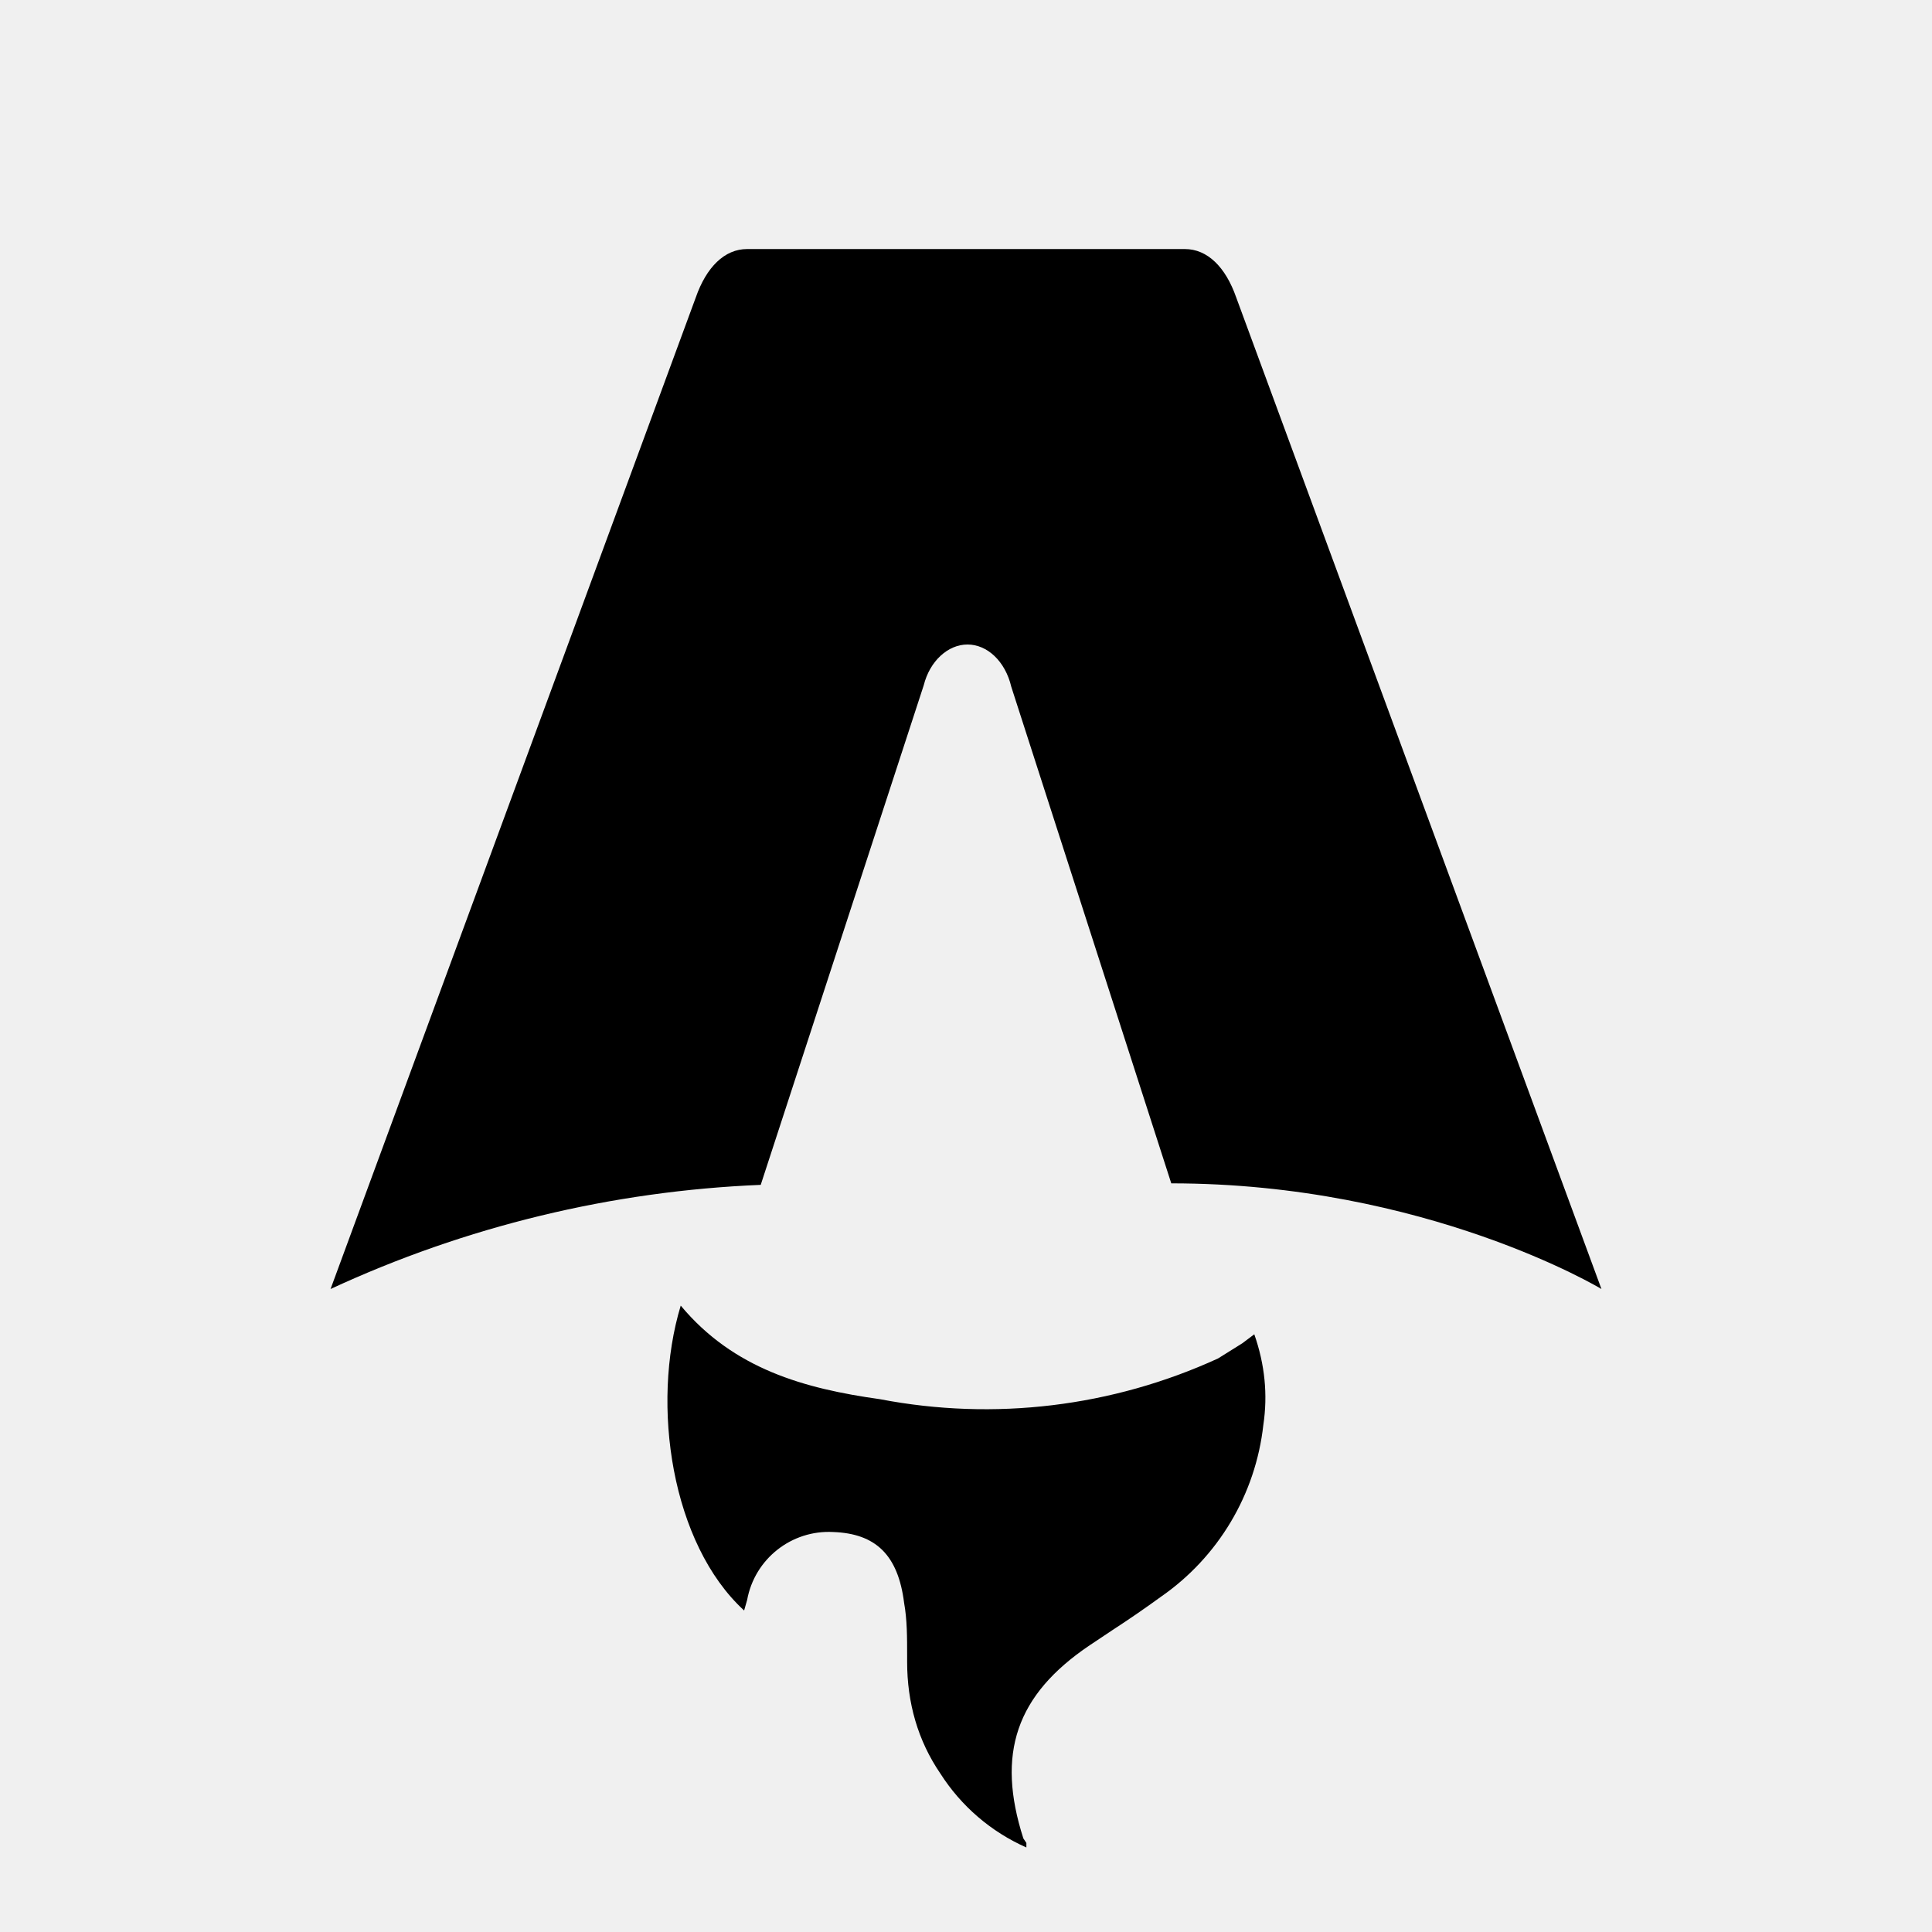
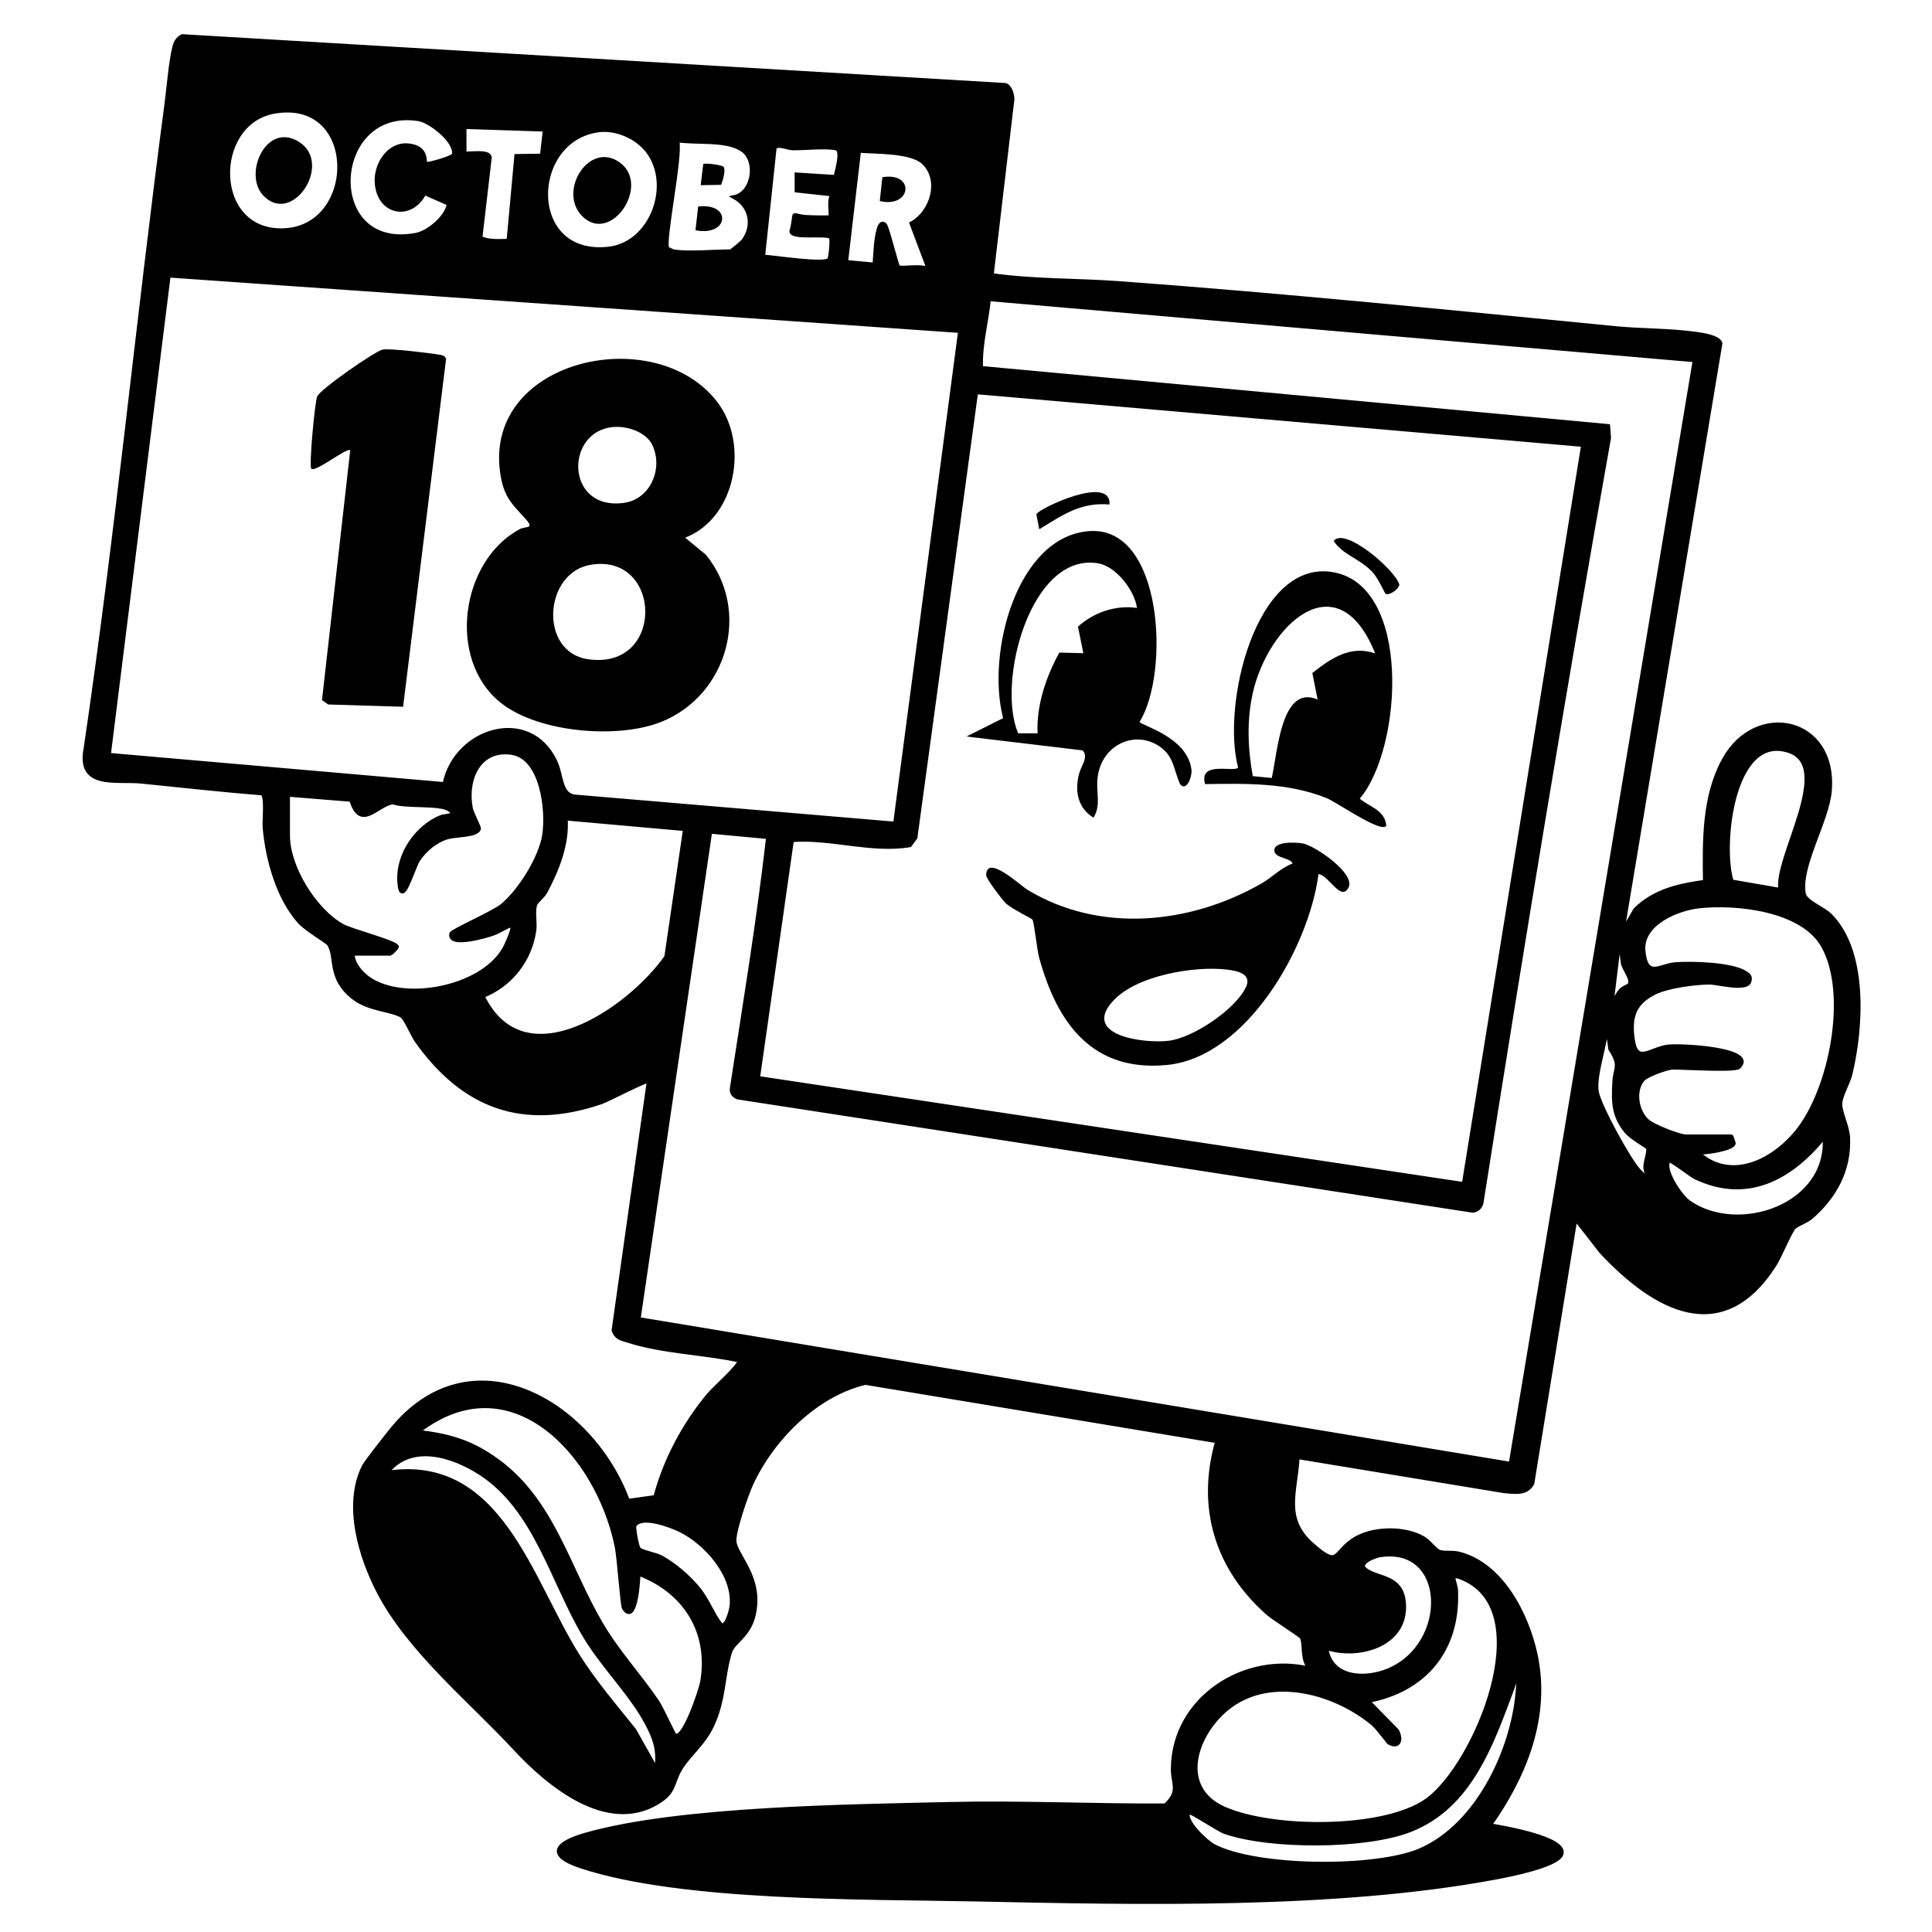
- <svg xmlns="http://www.w3.org/2000/svg" fill="none" viewBox="0 0 128 128">
-   <path d="M50.4 78.5a75.1 75.1 0 0 0-28.5 6.9l24.2-65.7c.7-2 1.9-3.2 3.4-3.2h29c1.5 0 2.7 1.2 3.4 3.2l24.2 65.7s-11.6-7-28.5-7L67 45.5c-.4-1.7-1.6-2.8-2.9-2.8-1.3 0-2.5 1.1-2.9 2.7L50.4 78.5Zm-1.1 28.2Zm-4.2-20.2c-2 6.6-.6 15.8 4.2 20.2a17.5 17.5 0 0 1 .2-.7 5.5 5.5 0 0 1 5.7-4.5c2.8.1 4.3 1.5 4.7 4.7.2 1.1.2 2.3.2 3.5v.4c0 2.7.7 5.2 2.2 7.4a13 13 0 0 0 5.7 4.9v-.3l-.2-.3c-1.8-5.6-.5-9.5 4.4-12.8l1.5-1a73 73 0 0 0 3.2-2.2 16 16 0 0 0 6.8-11.4c.3-2 .1-4-.6-6l-.8.6-1.6 1a37 37 0 0 1-22.4 2.7c-5-.7-9.7-2-13.2-6.2Z" />
-   <style>
-         path { fill: #000; }
-         @media (prefers-color-scheme: dark) {
-             path { fill: #FFF; }
-         }
-     </style>
+ <svg xmlns="http://www.w3.org/2000/svg" width="476" height="476" viewBox="0 0 476 476" fill="none">
+   <g clip-path="url(#clip0_540_713)">
+     <rect width="476" height="476" fill="white" />
+     <path d="M244.268 67.79C254.654 69.271 265.386 69.009 275.9 69.782C316.651 72.783 357.377 76.884 398.064 80.868C404.408 81.484 411.456 81.353 417.813 82.257C419.399 82.48 423.338 83.004 423.863 84.577L399.675 229.72L402.873 224.177C407.618 219.42 413.72 218.162 420.064 217.258C419.949 207.102 419.731 196.291 424.771 187.144C432.663 172.834 452.296 176.936 450.813 194.81C450.186 202.332 443.113 213.484 444.417 220.272C444.788 222.185 449.239 223.876 450.838 225.474C459.856 234.411 458.64 253.177 455.89 264.63C455.366 266.805 453.486 269.819 453.396 271.903C453.307 273.986 455.187 277.446 455.315 280.316C455.673 288.323 451.977 294.862 446.272 299.854C445.07 300.903 442.678 301.702 442.025 302.37C441.066 303.353 438.47 309.617 437.254 311.53C424.349 331.842 407.721 322.538 394.508 308.412L388.138 300.234L377.522 365.455C376.089 368.154 373.237 367.578 370.615 367.381L319.695 358.981C319.273 367.486 315.935 374.051 323.225 380.512C329.825 386.356 328.508 382.87 333.164 379.594C337.82 376.318 346.21 376.253 350.84 379.096C352.209 379.935 353.693 382.071 354.678 382.359C356.033 382.765 357.773 382.385 359.385 382.779C369.873 385.373 376.243 397.77 378.353 407.808C381.551 423.048 375.642 437.568 367.034 449.715C369.604 450.148 386.347 452.887 384.646 456.91C383.457 459.714 371.625 461.994 368.453 462.584C329.007 469.949 280.3 468.808 240.124 467.97C213.161 467.406 168.164 468.048 143.209 459.845C134.345 456.923 137.197 454.027 144.463 451.983C167.473 445.496 209.056 445.063 233.678 444.474C251.482 444.054 269.313 444.932 287.104 444.828C290.942 441.316 288.921 439.586 288.972 435.694C289.164 418.226 307.02 407.14 322.931 411.202C320.578 409.328 321.601 404.899 320.706 403.365C320.45 402.92 313.747 398.674 312.392 397.482C299.882 386.448 295.201 371.483 299.908 355.076L213.213 340.688C201.151 343.531 190.33 354.29 185.124 365.533C183.884 368.207 180.852 376.987 180.929 379.594C181.018 382.792 186.582 387.549 186.084 395.215C185.572 402.959 180.788 403.981 179.829 407.113C178 413.089 178.473 418.816 175.327 425.368C173.229 429.731 169.673 432.378 167.627 435.786C165.439 439.429 166.437 441.473 161.794 444.199C149.374 451.485 135.113 439.651 126.914 430.806C115.786 418.802 100.731 406.576 93.236 392.07C88.746 383.368 84.986 370.749 89.603 361.379C90.153 360.252 95.103 354.015 96.28 352.534C115.786 328.068 145.588 345.13 154.708 369.792L161.461 368.849C163.904 359.623 168.56 350.974 174.597 343.688C175.928 342.077 182.234 336.56 182.259 335.197C173.651 333.31 163.29 333.061 154.977 330.388C153.288 329.85 151.843 329.745 151.19 327.727L159.863 266.334C159.351 265.927 149.784 270.986 148.057 271.575C128.884 278.088 114.264 272.715 102.688 256.479C101.754 255.169 99.925 250.936 99.094 250.359C96.715 248.721 90.946 248.852 87.007 245.72C80.803 240.793 83.157 235.84 81.034 232.564C80.688 232.026 75.482 228.986 73.845 227.165C68.575 221.346 65.889 211.741 65.224 203.97C65.058 202.096 65.774 196.265 64.623 195.452C54.672 194.679 44.759 193.552 34.834 192.556C28.605 191.94 19.178 194.299 21.109 184.392C28.899 131.7 34.002 78.627 40.999 25.83C41.549 21.715 42.035 15.268 42.981 11.533C43.275 10.367 43.813 9.476 44.913 8.925L247.709 20.955C248.873 21.348 249.41 23.261 249.423 24.428L244.307 67.829L244.268 67.79ZM67.578 27.507C52.011 30.22 52.011 57.49 69.957 56.743C88.465 55.983 88.593 23.838 67.578 27.507ZM104.837 40.415C105.118 40.664 111.642 38.947 111.834 38.082C112.511 34.924 106.116 29.827 103.2 29.355C81.238 25.83 79.281 62.221 102.458 57.883C105.579 57.306 110.107 53.506 110.606 50.204L104.568 47.544C101.294 54.004 93.402 52.628 92.827 45.106C92.481 40.559 95.781 35.344 100.629 35.842C105.477 36.34 104.377 39.956 104.85 40.402L104.837 40.415ZM134.256 31.923L114.43 31.268V37.807C115.696 38.004 120.378 37.113 120.659 38.751L118.344 58.617C120.531 59.652 122.961 59.351 125.302 59.351L127.221 38.449L133.527 38.358L134.256 31.923ZM147.532 32.081C130.15 34.308 129.459 63.544 149.924 61.29C161.513 60.019 166.654 43.114 157.931 35.488C155.207 33.103 151.101 31.622 147.532 32.081ZM165.913 61.945C169.443 62.548 176.03 61.945 179.982 61.945C180.187 61.945 182.86 59.744 183.167 59.325C185.917 55.577 184.971 50.794 180.942 48.566C185.661 47.544 186.813 39.485 182.822 36.851C178.831 34.217 171.374 35.331 166.859 34.531C167.857 38.475 163.342 59.39 164.403 61.198C164.442 61.277 165.772 61.932 165.9 61.959L165.913 61.945ZM205.832 43.626C206.114 42.315 207.738 37.06 206.114 36.589C203.875 35.933 198.107 36.589 195.306 36.523C193.911 36.484 191.571 35.252 190.829 36.458L187.989 63.243C190.458 63.308 203.351 65.431 204.323 63.95C204.617 63.505 205.167 58.656 204.63 58.342C203.146 57.464 195.139 58.761 194.999 57.005C196.406 51.554 194.436 53.166 198.516 53.467C199.488 53.532 204.387 53.69 204.592 53.467C204.899 53.139 204.003 48.867 205.218 47.898L196.278 46.928V43.01L205.82 43.612L205.832 43.626ZM227.436 39.956C224.379 37.178 215.72 37.453 211.639 37.139L208.442 64.553L215.477 65.208C215.668 62.601 215.758 59.154 216.436 56.691C216.615 56.022 217.101 54.476 218.022 55.419C218.636 56.035 220.887 65.444 221.296 65.798C221.974 66.401 227.436 65.143 228.907 66.519L224.584 55.066C229.649 52.314 232.092 44.189 227.436 39.956ZM236.581 81.536L41.549 67.869L26.801 185.991L109.518 193.198C112.204 179.727 130.393 174.079 136.801 187.616C138.438 191.062 137.939 195.976 141.751 196.278L220.542 202.948L236.568 81.536H236.581ZM417.557 88.744L243.629 73.687C243.079 79.348 241.442 84.944 241.697 90.67L396.196 104.98L396.414 107.876C385.235 170.606 374.9 233.494 364.974 296.46C364.654 297.496 363.938 298.151 362.864 298.282L181.747 270.37C180.699 269.885 180.123 269.256 180.34 268.011C183.5 247.463 186.915 226.863 189.256 206.224L174.968 204.887L157.317 325.002L372.201 360.672L417.557 88.744ZM390.07 109.606L240.482 96.619L225.53 206.368L224.149 208.229C214.773 209.815 204.668 206.237 195.101 206.971L186.736 265.6L360.651 291.743L390.07 109.606ZM438.674 219.276C437.165 211.61 452.335 188.704 440.631 184.969C426.74 180.54 423.863 208.504 426.651 217.192L438.674 219.276ZM70.942 195.78V205.896C70.942 213.707 77.58 224.36 84.346 228.108C86.649 229.392 97.802 232.223 97.789 233.311C97.789 233.429 96.318 234.949 96.203 234.949H86.93C86.725 237.321 89.015 239.85 90.806 241.108C99.797 247.398 120.02 243.27 124.765 232.773C128.257 225.068 125.008 228.763 121.439 230.035C120.02 230.546 110.452 233.402 111.22 230.061C111.386 229.353 121.529 224.924 123.678 223.181C128.052 219.617 133.22 211.387 134.089 205.739C135.036 199.567 133.552 186.581 126.082 185.48C118.011 184.287 114.635 191.953 115.978 199.082C116.259 200.563 118.178 203.826 117.973 204.271C117.231 205.91 112.447 205.661 110.299 206.263C107.382 207.089 104.671 209.33 103.008 211.885C101.716 213.877 98.8 224.491 98.378 217.009C98.02 210.457 102.739 203.721 108.649 201.31C109.48 200.969 113.228 201.048 110.58 199.37C108.227 197.877 99.964 198.794 96.83 197.68C93.031 197.995 88.887 204.887 86.534 197.038L70.942 195.78ZM168.79 204.258L139.359 201.637C139.845 207.862 137.274 214.336 134.371 219.721C133.693 220.979 132.094 222.028 131.813 222.984C131.288 224.78 131.915 227.296 131.621 229.314C130.521 236.718 125.686 242.693 118.894 245.393C129.101 266.583 154.977 248.839 164.173 235.774L168.79 204.245V204.258ZM428.122 263.018C425.756 263.713 415.51 263.018 412.134 263.018C410.854 263.018 405.725 264.827 404.766 265.94C402.31 268.758 403.295 274.157 406.096 276.371C407.567 277.525 413.668 280.001 415.331 280.001H426.523C426.613 280.001 427.137 281.548 427.137 281.639C427.086 283.094 419.693 284.182 418.209 283.92C426.216 291.402 436.768 286.265 442.844 278.704C451.12 268.391 455.801 244.869 449.175 233.062C444.085 223.98 427.828 222.277 418.618 223.286C413.118 223.889 404.152 227.597 404.907 234.451C405.661 241.304 408.974 237.845 412.786 237.57C416.917 237.268 426.408 237.53 429.925 239.64C430.834 240.19 431.358 240.636 431 241.789C430.296 244.069 423.018 242.038 421.1 242.064C417.454 242.117 410.778 242.969 407.554 244.62C402.566 247.162 401.492 250.556 402.272 256.125C403.154 262.442 406.646 258.392 410.944 257.868C413.809 257.514 428.467 258.274 429.094 261.393C429.209 261.983 428.544 262.9 428.135 263.018H428.122ZM401.466 242.667C402.374 241.095 399.957 238.775 399.816 237.085L399.036 231.031L397.117 246.69C398.077 246.349 398.46 244.96 399.317 244.03C399.906 243.388 401.377 242.838 401.479 242.667H401.466ZM405.956 282.714C405.789 282.426 401.914 280.316 400.609 278.691C397.488 274.825 397.475 271.431 397.744 266.596C397.936 262.992 399.484 262.612 396.759 258.471L395.838 251.906C395.94 256.597 392.653 264.8 393.408 269.033C394.035 272.506 401.3 285.807 403.82 288.467C407.107 291.939 405.367 288.899 405.38 287.471C405.393 286.042 406.467 283.566 405.956 282.701V282.714ZM411.174 285.872C409.409 287.969 414.001 294.744 416.073 296.198C428.263 304.769 450.928 297.155 449.533 279.988C441.309 290.223 430.475 296.198 417.633 290.026C416.623 289.541 411.468 285.505 411.174 285.859V285.872ZM157.279 387.706C157.304 389.383 156.575 400.443 153.736 396.211C153.314 395.582 152.495 383.643 151.958 381.049C147.213 357.907 125.686 334.961 102.906 352.783C110.734 353.674 116.259 355.299 122.68 360.016C136.187 369.963 139.935 386.225 148.057 400.05C152.163 407.048 157.445 412.67 161.896 419.222C163.073 420.965 165.861 427.255 166.245 427.53C168.471 429.155 172.692 416.142 172.986 414.504C175.199 401.99 168.637 391.939 157.292 387.706H157.279ZM161.756 436.008C162.331 431.16 161.487 428.552 159.313 424.477C155.475 417.282 148.645 410.625 144.232 403.313C136.174 389.973 132.132 371.928 118.472 363.017C111.565 358.509 101.153 355.194 95.257 362.886C123.141 358.536 130.636 389.331 142.314 407.887C146.445 414.439 151.459 420.27 156.268 426.285L161.756 436.021V436.008ZM157.432 381.678C158.123 382.399 161.487 382.949 162.83 383.67C166.117 385.439 169.558 388.427 171.963 391.31C174.239 394.035 175.659 397.901 177.424 400.089C178.806 401.806 180.11 396.853 180.238 395.791C181.146 388.112 173.881 380.014 167.486 376.934C165.196 375.833 157.867 373.029 156.294 375.899C156.077 376.305 156.87 381.101 157.42 381.665L157.432 381.678ZM326.756 405.986C327.74 413.613 336.323 413.954 342.092 411.53C357.377 405.121 356.801 380.472 339.892 383.185C338.702 383.368 334.277 385.046 336.349 386.71C339.47 389.2 345.878 388.047 345.929 395.857C345.993 405.593 334.302 408.542 326.743 405.986H326.756ZM342.245 429.338C341.977 429.194 339.508 425.721 338.216 424.647C328.968 416.968 313.658 412.709 303.272 420.205C294.715 426.377 289.624 440.359 301.673 445.64C313.722 450.921 341.273 451.039 351.659 443.491C363.554 434.842 379.466 397.036 360.472 388.885C356.571 387.208 358.643 389.567 358.732 391.965C359.334 406.589 350.879 416.483 336.988 419.064L344.177 426.403C345.379 428.604 344.663 430.701 342.245 429.351V429.338ZM292.873 446.466C291.338 448.444 297.26 453.909 299.051 454.839C309.706 460.343 338.766 460.566 349.766 455.927C364.501 449.702 373.813 429.443 374.081 413.836C373.007 414.019 372.93 415.107 372.623 415.933C367.494 429.718 362.211 445.116 347.4 450.895C336.413 455.18 312.929 455.193 301.814 451.367C300.215 450.816 293.18 446.072 292.86 446.479L292.873 446.466Z" fill="black" stroke="black" stroke-miterlimit="10" />
+     <path d="M324.85 215.358C322.484 233.481 307.058 260.529 287.463 262.389C269.146 264.132 260.41 252.155 255.972 235.735C255.511 234.018 254.77 227.191 254.386 226.588C254.181 226.261 249.244 223.928 247.799 222.539C246.954 221.727 242.977 216.524 242.977 215.672C242.964 210.221 251.482 218.215 253.043 219.158C270.848 230.022 293.18 227.768 310.806 217.664C313.479 216.131 315.564 213.825 318.467 212.75C317.994 211.361 314.349 211.466 314.003 209.802C313.453 207.142 319.593 207.508 321.077 207.823C324.146 208.478 333.918 215.188 332.268 218.608C330.465 222.343 327.395 215.672 324.888 215.358H324.85ZM274.544 246.271C265.949 255.143 281.924 257.174 288 256.414C293.973 255.667 304.41 248.708 306.994 243.152C308.478 239.955 304.871 239.168 302.146 238.867C294.229 237.963 280.338 240.295 274.557 246.284L274.544 246.271Z" fill="black" />
+     <path d="M168.791 132.46L173.92 136.679C185.163 150.504 179.177 171.262 163.022 177.814C152.316 182.151 132.695 180.539 123.435 173.201C109.992 162.547 113.497 138.16 128.052 130.363C129.395 129.642 131.621 130.31 129.779 128.188C126.709 124.663 124.445 123.09 123.435 117.717C117.973 88.626 161.436 78.824 176.798 99.148C184.638 109.527 181.211 127.703 168.791 132.473V132.46ZM151.357 105.19C139.116 105.923 139.155 125.881 153.71 123.902C160.195 123.024 163.47 115.49 160.733 109.671C159.21 106.461 154.695 104.993 151.37 105.19H151.357ZM145.601 139.13C133.962 141.004 132.695 160.634 144.859 162.416C163.905 165.207 163.24 136.286 145.601 139.13Z" fill="black" />
+     <path d="M86.291 110.917C85.421 110.222 77.631 116.499 76.698 115.477C76.097 114.822 77.542 99.214 78.143 97.694C78.834 95.938 92.43 86.477 94.31 86.123C96.088 85.796 106.027 86.988 108.342 87.407C109.071 87.538 109.634 87.643 109.902 88.456L99.312 174.132L80.855 173.568L79.332 172.494L86.291 110.903V110.917Z" fill="black" />
+     <path d="M143.427 53.244C137.326 47.085 145.217 34.492 152.79 40.101C160.349 45.709 150.474 60.347 143.427 53.244Z" fill="black" />
+     <path d="M64.751 48.042C60.07 42.905 65.314 30.508 73.104 34.623C82.62 39.642 72.08 56.088 64.751 48.042Z" fill="black" />
+     <path d="M171.349 56.73L172.014 50.885C180.404 49.903 179.586 58.368 171.349 56.73Z" fill="black" />
+     <path d="M178.307 41.136C178.831 42 178.09 44.517 177.655 45.539L172.628 45.63L173.267 40.415C173.549 40.113 177.974 40.598 178.307 41.149V41.136Z" fill="black" />
+     <path d="M216.756 49.536L217.395 43.665C225.517 42.289 224.609 51.383 216.756 49.536Z" fill="black" />
+     <path d="M268.456 130.848C286.58 129.642 288.23 165.824 280.773 177.854C281.058 178.745 292.732 181.563 293.563 189.791C293.717 191.298 292.336 195.138 290.763 193.225C289.1 189.582 289.304 186.463 285.812 183.999C279.711 179.701 271.526 183.449 270.451 191.338C269.914 195.269 271.397 198.113 269.428 201.454C264.951 198.768 264.938 193.867 265.91 190.473C266.486 188.507 268.239 186.41 266.729 184.877L238.116 181.457L247.143 176.932C242.949 160.687 250.615 132.034 268.456 130.848ZM270.502 138.776C253.849 136.077 245.483 168.196 250.855 180.671H255.64C255.294 173.896 257.75 166.636 260.999 160.778L266.908 160.936L265.591 154.396C269.454 150.872 274.864 149.024 280.121 149.784H280.134C279.481 145.329 274.902 139.497 270.502 138.776Z" fill="black" />
+     <path d="M341.542 203.433C340.404 205.438 329.301 197.601 326.807 196.618C317.201 192.779 306.879 193.041 296.902 193.185C295.252 187.262 304.244 190.446 305.037 189.083C300.944 173.581 309.322 138.357 327.894 140.886C347.95 143.624 345.609 184.235 335.019 196.776C337.359 198.781 341.209 199.554 341.555 203.446L341.542 203.433ZM338.805 160.961C329.544 137.963 312.469 153.898 308.657 170.737C307.148 177.421 307.429 184.536 308.657 191.219L313.326 191.678C314.784 185.44 315.615 168.47 324.633 172.349L323.328 165.81C327.997 162.154 332.704 158.904 338.792 160.975L338.805 160.961Z" fill="black" />
+     <path d="M344.778 144.018C344.522 145.381 342.181 146.731 341.401 146.311C341.12 146.154 339.611 142.445 337.986 140.781C334.916 137.61 330.874 136.706 328.585 133.299C331.297 129.643 343.806 140.493 344.765 144.018" fill="black" />
+     <path d="M273.355 124.296C266.217 123.68 261.792 126.904 256.049 130.402L255.333 126.694C255.844 125.344 273.815 116.787 273.355 124.283V124.296Z" fill="black" />
+   </g>
+   <defs>
+     <clipPath id="clip0_540_713">
+       <rect width="476" height="476" fill="white" />
+     </clipPath>
+   </defs>
</svg>
